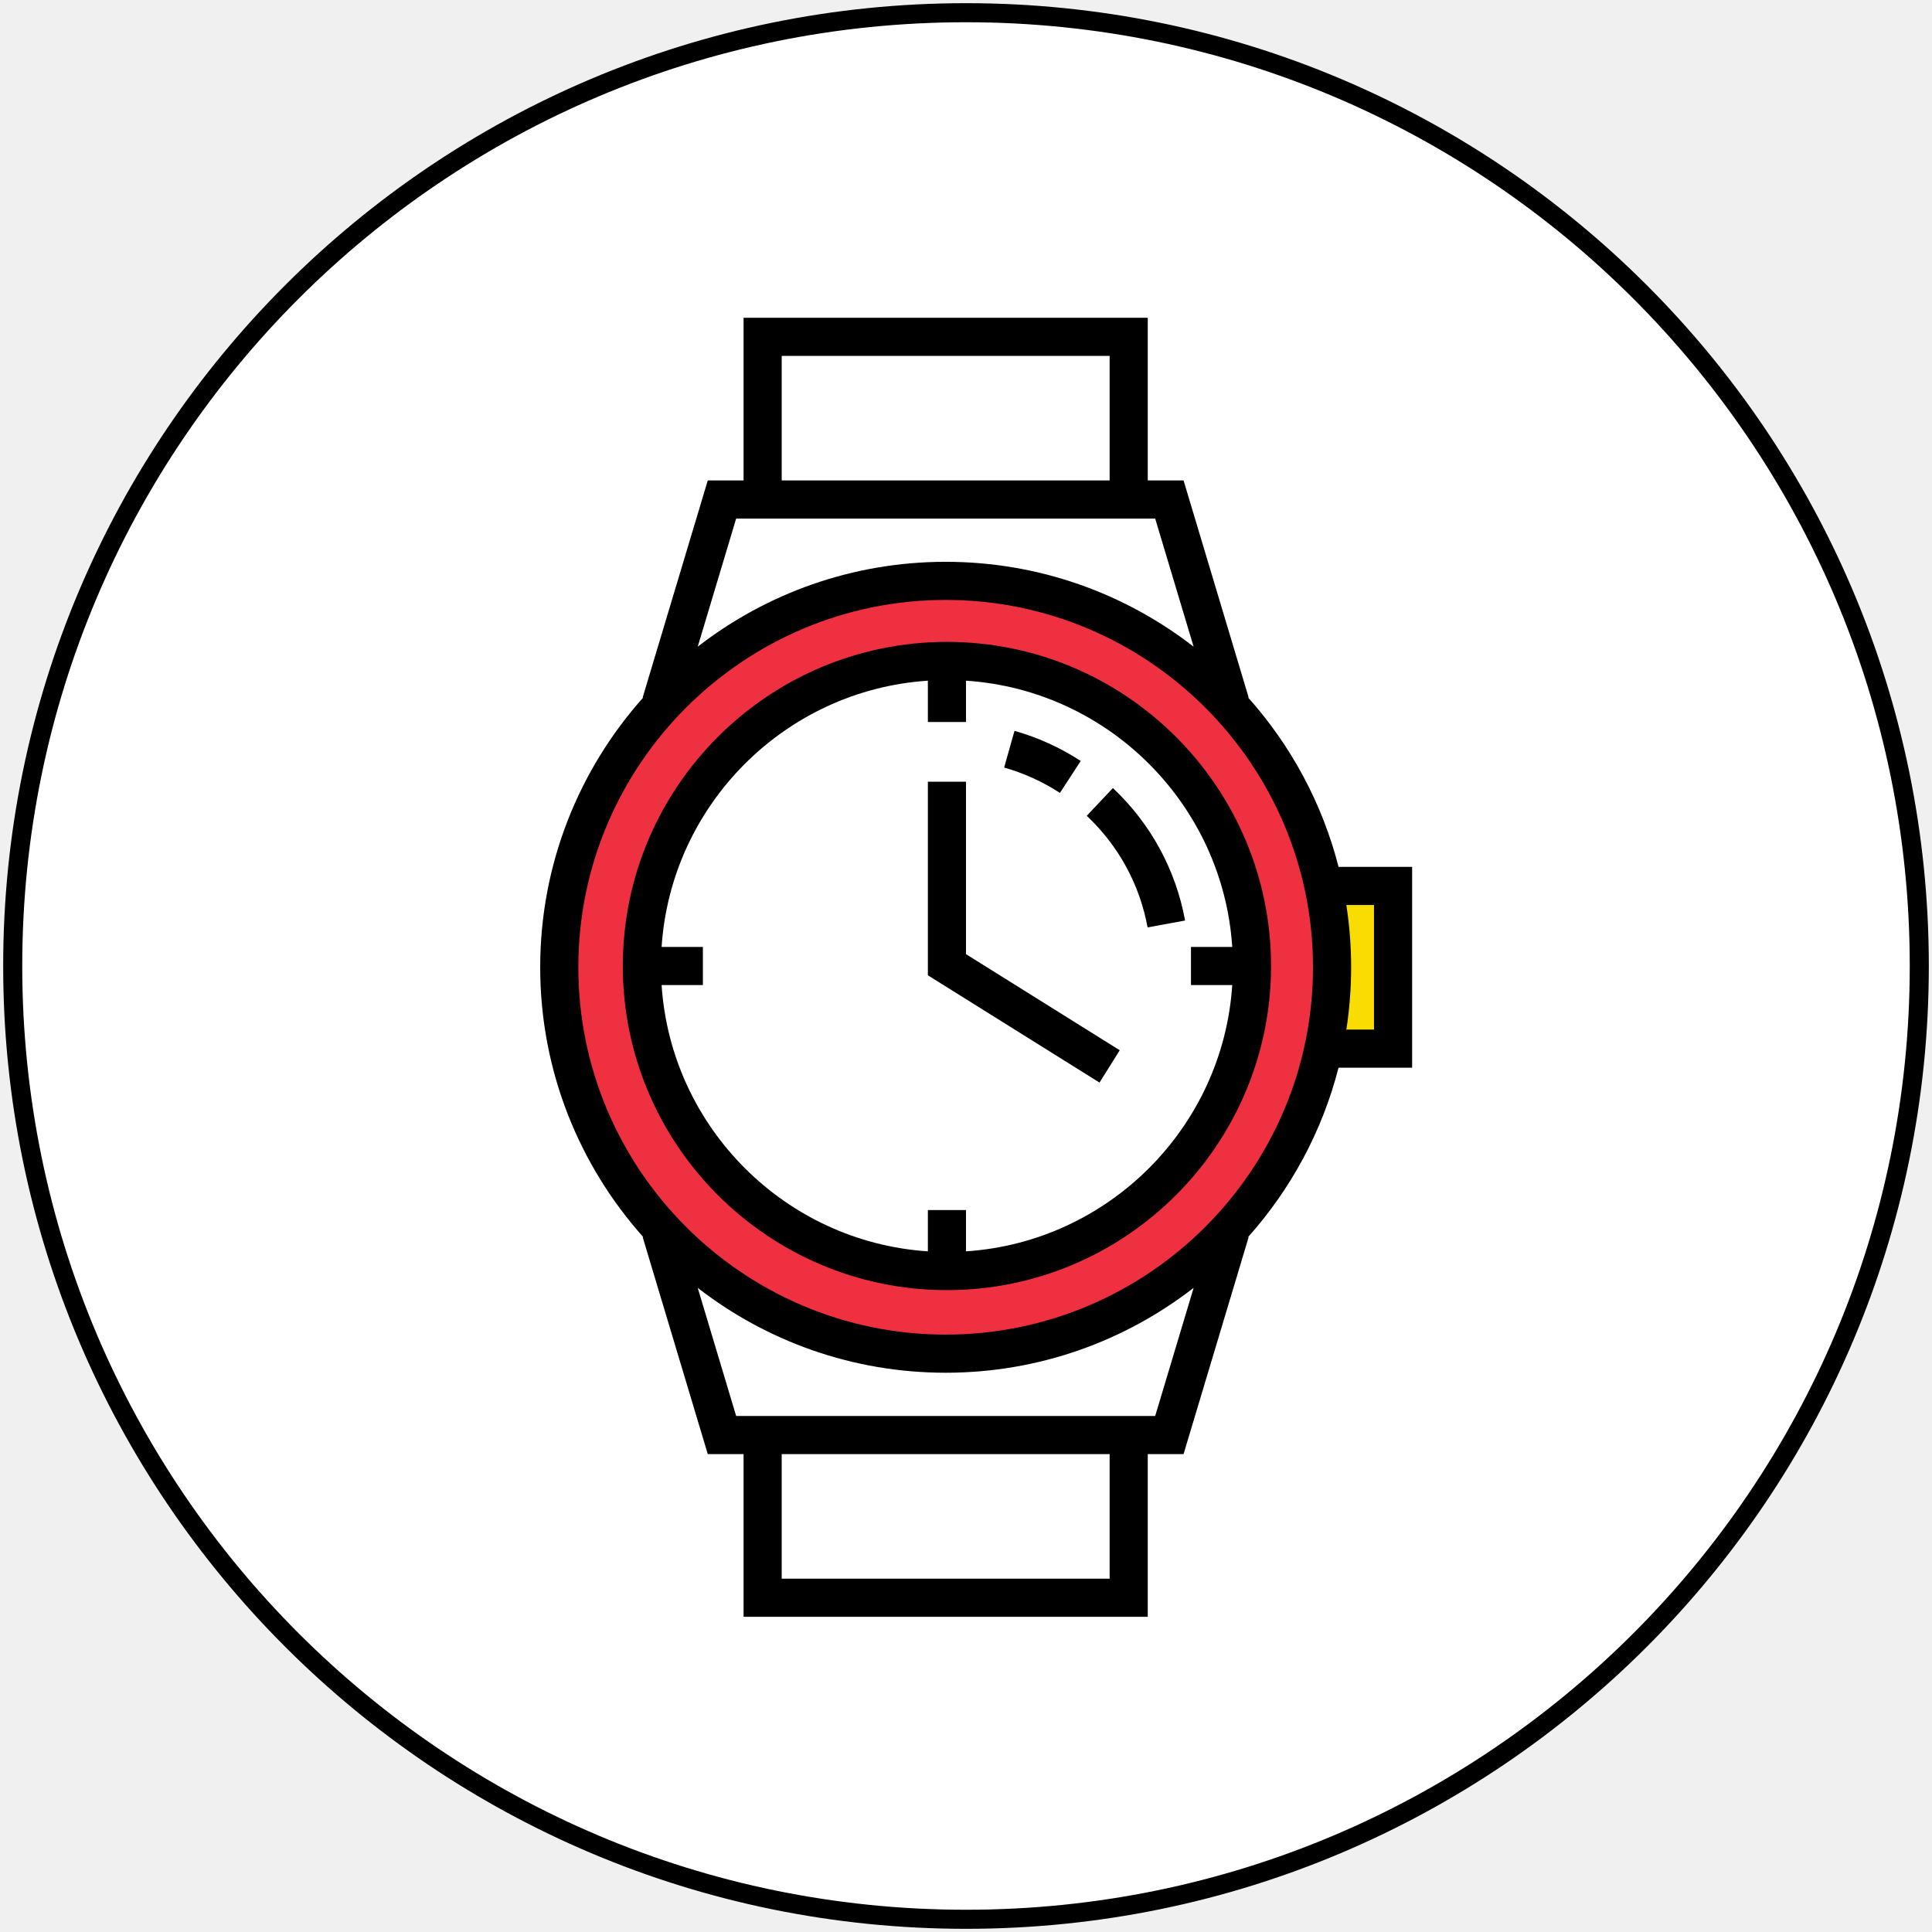
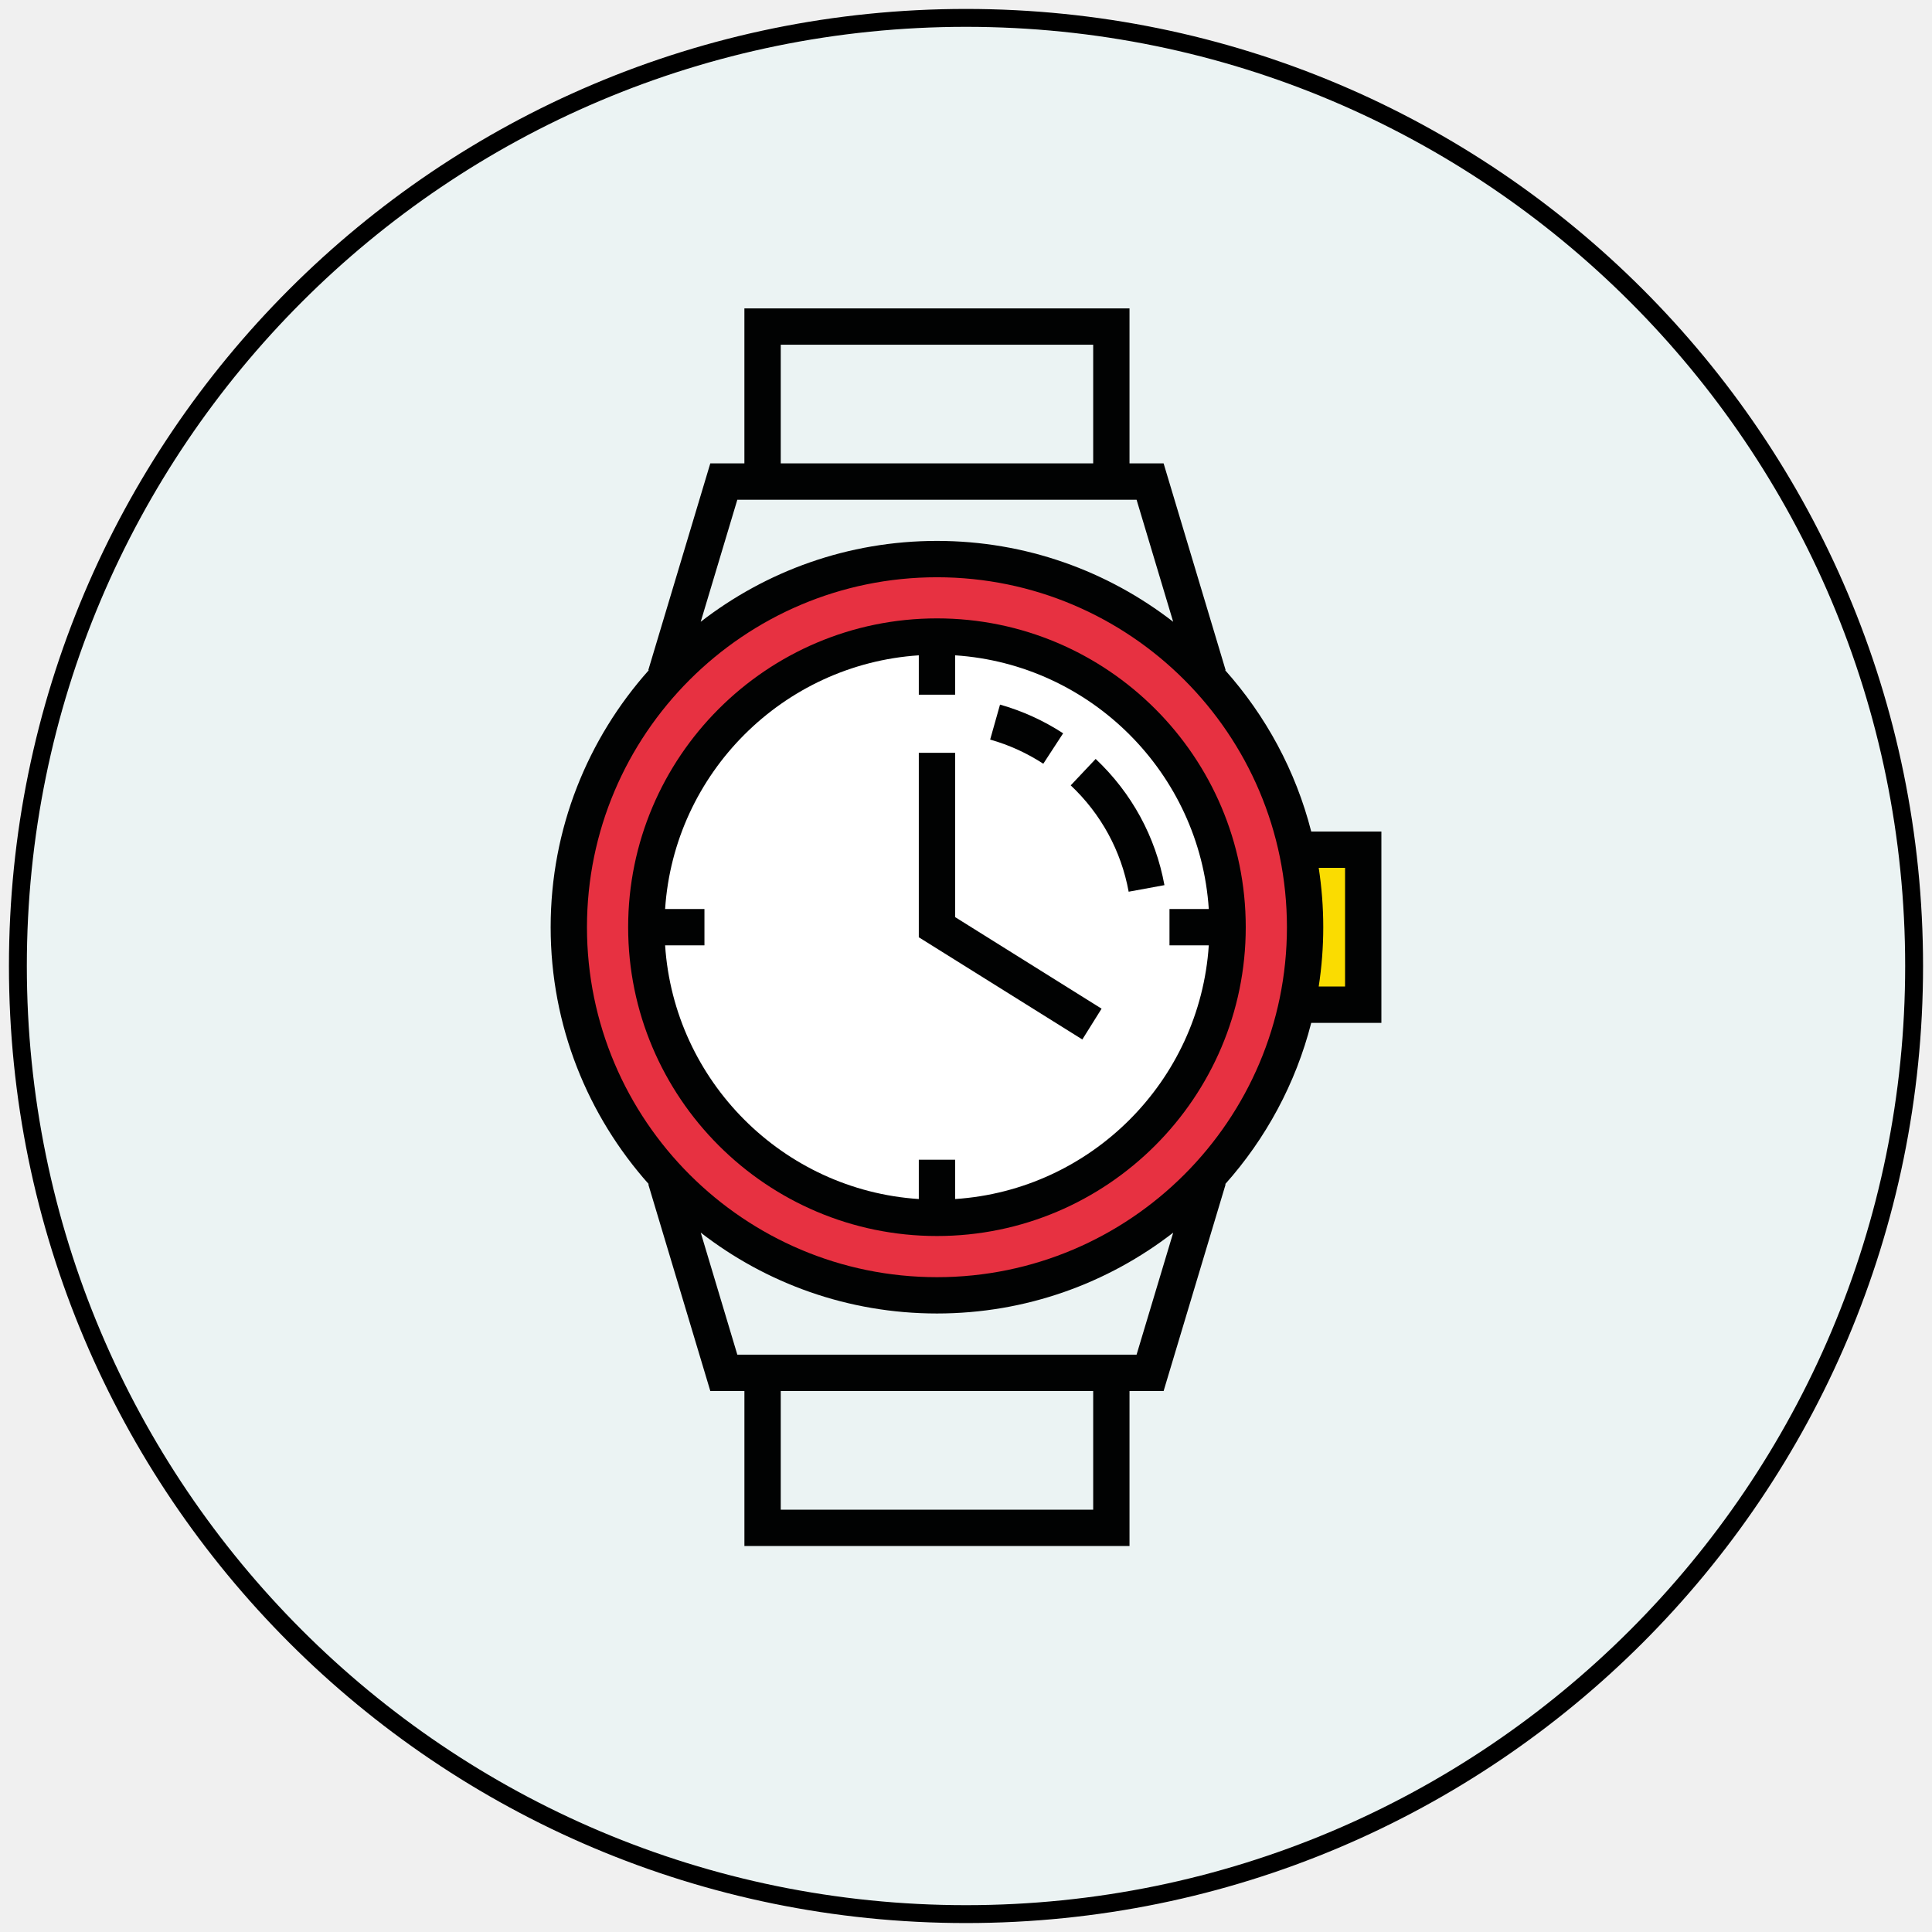
- <svg xmlns="http://www.w3.org/2000/svg" viewBox="0 0 304 304" version="1.1">
-   <g id="Page-1" stroke="none" stroke-width="1" fill="none" fill-rule="evenodd">
-     <g id="Untitled-6" transform="translate(2, 2)">
-       <g id="Group">
-         <circle id="Oval-2" stroke="#000000" stroke-width="3" fill="#FFFFFF" cx="150" cy="150" r="150" />
-         <ellipse id="Oval" fill="#FFFFFF" cx="147.5" cy="150.5" rx="54.5" ry="54.5" />
-         <path d="M147.5,89 C113.534,89 86,116.534 86,150.5 C86,184.466 113.534,212 147.5,212 C181.466,212 209,184.466 209,150.5 C209,116.534 181.466,89 147.5,89 L147.5,89 Z M147.5,198.689 C120.887,198.689 99.311,177.114 99.311,150.5 C99.311,123.886 120.887,102.311 147.5,102.311 C174.113,102.311 195.689,123.886 195.689,150.5 C195.689,177.114 174.113,198.689 147.5,198.689 L147.5,198.689 Z" id="Shape" fill="#EE3040" />
-         <polygon id="Shape" fill="#000000" points="150 121 144 121 144 151.463 171.008 168.344 174.188 163.256 150 148.135" />
-         <rect id="Rectangle-path" fill="#F9DC01" x="207" y="137" width="11" height="25.5" />
-         <path d="M220.2,166 L220.2,134.4 L208.62,134.4 C206.052,124.359 201.095,115.265 194.395,107.759 L194.473,107.738 L184.233,73.597 L178.6,73.597 L178.6,48 L115,48 L115,73.598 L109.367,73.598 L99.127,107.739 L99.205,107.76 C89.135,119.047 83,133.92 83,150.198 C83,166.481 89.135,181.354 99.205,192.639 L99.127,192.662 L109.369,226.801 L115,226.801 L115,252.401 L178.6,252.401 L178.6,226.801 L184.233,226.801 L194.475,192.662 L194.395,192.639 C201.094,185.133 206.051,176.039 208.62,166 L220.2,166 L220.2,166 Z M214.2,140.401 L214.2,160.001 L209.848,160.001 C210.342,156.806 210.6,153.532 210.6,150.198 C210.6,146.866 210.342,143.594 209.848,140.401 L214.2,140.401 L214.2,140.401 Z M121.001,54 L172.601,54 L172.601,73.598 L121.001,73.598 L121.001,54 L121.001,54 Z M113.833,79.598 L179.769,79.598 L185.816,99.756 C175.023,91.387 161.484,86.401 146.804,86.401 C132.118,86.401 118.581,91.387 107.786,99.756 L113.833,79.598 L113.833,79.598 Z M172.6,246.401 L121,246.401 L121,226.801 L172.6,226.801 L172.6,246.401 L172.6,246.401 Z M179.77,220.801 L113.832,220.801 L107.787,200.645 C118.58,209.012 132.117,214 146.803,214 C161.483,214 175.022,209.012 185.817,200.643 L179.77,220.801 L179.77,220.801 Z M146.804,208 C114.931,208 89.001,182.07 89.001,150.197 C89.001,118.326 114.931,92.4 146.804,92.4 C178.673,92.4 204.601,118.326 204.601,150.197 C204.6,182.071 178.673,208 146.804,208 L146.804,208 L146.804,208 Z" id="Shape" fill="#000000" />
-         <path d="M147,99 C118.875,99 96,121.879 96,150 C96,178.125 118.875,201.002 147,201.002 C175.119,201.002 197.998,178.125 197.998,150 C197.998,121.878 175.119,99 147,99 L147,99 L147,99 Z M150,194.9 L150,188.402 L144,188.402 L144,194.9 C121.57,193.416 103.584,175.429 102.102,153.002 L108.598,153.002 L108.598,147 L102.102,147 C103.584,124.574 121.571,106.586 144,105.104 L144,111.604 L150,111.604 L150,105.104 C172.426,106.586 190.412,124.577 191.895,147 L185.399,147 L185.399,153.002 L191.895,153.002 C190.412,175.429 172.425,193.416 150,194.9 L150,194.9 L150,194.9 Z" id="Shape" fill="#000000" />
-         <path d="M168.053,117.74 C164.83,115.638 161.324,114.045 157.633,113 L156,118.775 C159.107,119.654 162.061,120.996 164.777,122.765 L168.053,117.74 L168.053,117.74 Z" id="Shape" fill="#000000" />
-         <path d="M173.117,122 L169,126.365 C174.021,131.103 177.332,137.177 178.572,143.927 L184.472,142.843 C183.001,134.83 179.074,127.621 173.117,122 L173.117,122 L173.117,122 Z" id="Shape" fill="#000000" />
+ <svg xmlns="http://www.w3.org/2000/svg" version="1.1" x="0px" y="0px" width="108px" height="108px" viewBox="0 0 108 108" enable-background="new 0 0 108 108" xml:space="preserve">
+   <g id="Layer_1">
+ </g>
+   <g id="Layer_2">
+     <g>
+       <circle fill="#EBF3F3" stroke="#000000" stroke-miterlimit="10" cx="54" cy="54" r="53" />
+       <g>
+         <circle fill="#FFFFFF" cx="52.518" cy="51.872" r="18.446" />
+         <path fill="#E73141" d="M52.439,31.067c-11.497,0-20.817,9.319-20.817,20.816c0,11.496,9.32,20.818,20.817,20.818     c11.497,0,20.816-9.322,20.816-20.818C73.256,40.386,63.937,31.067,52.439,31.067z M52.439,68.193     c-9.008,0-16.312-7.301-16.312-16.31c0-9.008,7.303-16.312,16.312-16.312c9.009,0,16.311,7.304,16.311,16.312     C68.75,60.893,61.448,68.193,52.439,68.193z" />
+         <path fill="#010202" d="M53.392,42.083h-2.03v10.311l9.141,5.713l1.076-1.721l-8.187-5.119V42.083z M53.392,42.083" />
+         <rect x="72.7" y="47.473" fill="#FADC01" width="3.723" height="8.631" />
+         <path fill="#010202" d="M77.22,57.18V46.484h-3.921c-0.867-3.399-2.545-6.478-4.812-9.018l0.026-0.006l-3.467-11.557H63.14     v-8.664H41.612v8.664h-1.906L36.24,37.459l0.027,0.006c-3.409,3.821-5.485,8.855-5.485,14.365c0,5.511,2.077,10.544,5.485,14.366     l-0.027,0.008l3.467,11.555h1.906v8.664H63.14V77.76h1.906l3.467-11.555l-0.026-0.008c2.268-2.541,3.945-5.621,4.812-9.018H77.22     z M75.19,48.514v6.632h-1.473c0.166-1.079,0.254-2.187,0.254-3.315s-0.088-2.236-0.254-3.317H75.19z M43.644,19.269h17.466v6.634     H43.644V19.269z M41.217,27.935h22.318l2.046,6.823c-3.654-2.833-8.235-4.521-13.204-4.521c-4.971,0-9.553,1.688-13.207,4.521     L41.217,27.935z M61.109,84.393H43.644V77.76h17.466V84.393z M63.535,75.727H41.217l-2.045-6.822     c3.653,2.834,8.235,4.52,13.206,4.52c4.968,0,9.549-1.686,13.206-4.52L63.535,75.727z M52.377,71.395     c-10.789,0-19.565-8.775-19.565-19.563c0-10.788,8.777-19.563,19.565-19.563c10.788,0,19.563,8.776,19.563,19.563     C71.94,62.619,63.165,71.395,52.377,71.395L52.377,71.395z M52.377,71.395" />
+         <path fill="#010202" d="M52.377,34.568c-9.52,0-17.263,7.744-17.263,17.263c0,9.519,7.743,17.263,17.263,17.263     c9.518,0,17.261-7.744,17.261-17.263C69.639,42.312,61.896,34.568,52.377,34.568L52.377,34.568z M53.392,67.027V64.83h-2.03     v2.197c-7.592-0.5-13.68-6.59-14.182-14.181h2.199v-2.032H37.18c0.502-7.59,6.59-13.679,14.182-14.181v2.2h2.03v-2.2     c7.59,0.501,13.679,6.59,14.18,14.181h-2.197v2.032h2.197C67.071,60.438,60.982,66.527,53.392,67.027L53.392,67.027z      M53.392,67.027" />
+         <path fill="#010202" d="M59.43,40.992c-1.093-0.711-2.278-1.25-3.528-1.604l-0.552,1.955c1.052,0.297,2.051,0.752,2.971,1.35     L59.43,40.992z M59.43,40.992" />
+         <path fill="#010202" d="M61.248,42.425l-1.394,1.477c1.7,1.604,2.819,3.66,3.239,5.945l2-0.367     C64.595,46.769,63.265,44.328,61.248,42.425L61.248,42.425z M61.248,42.425" />
      </g>
    </g>
  </g>
</svg>
